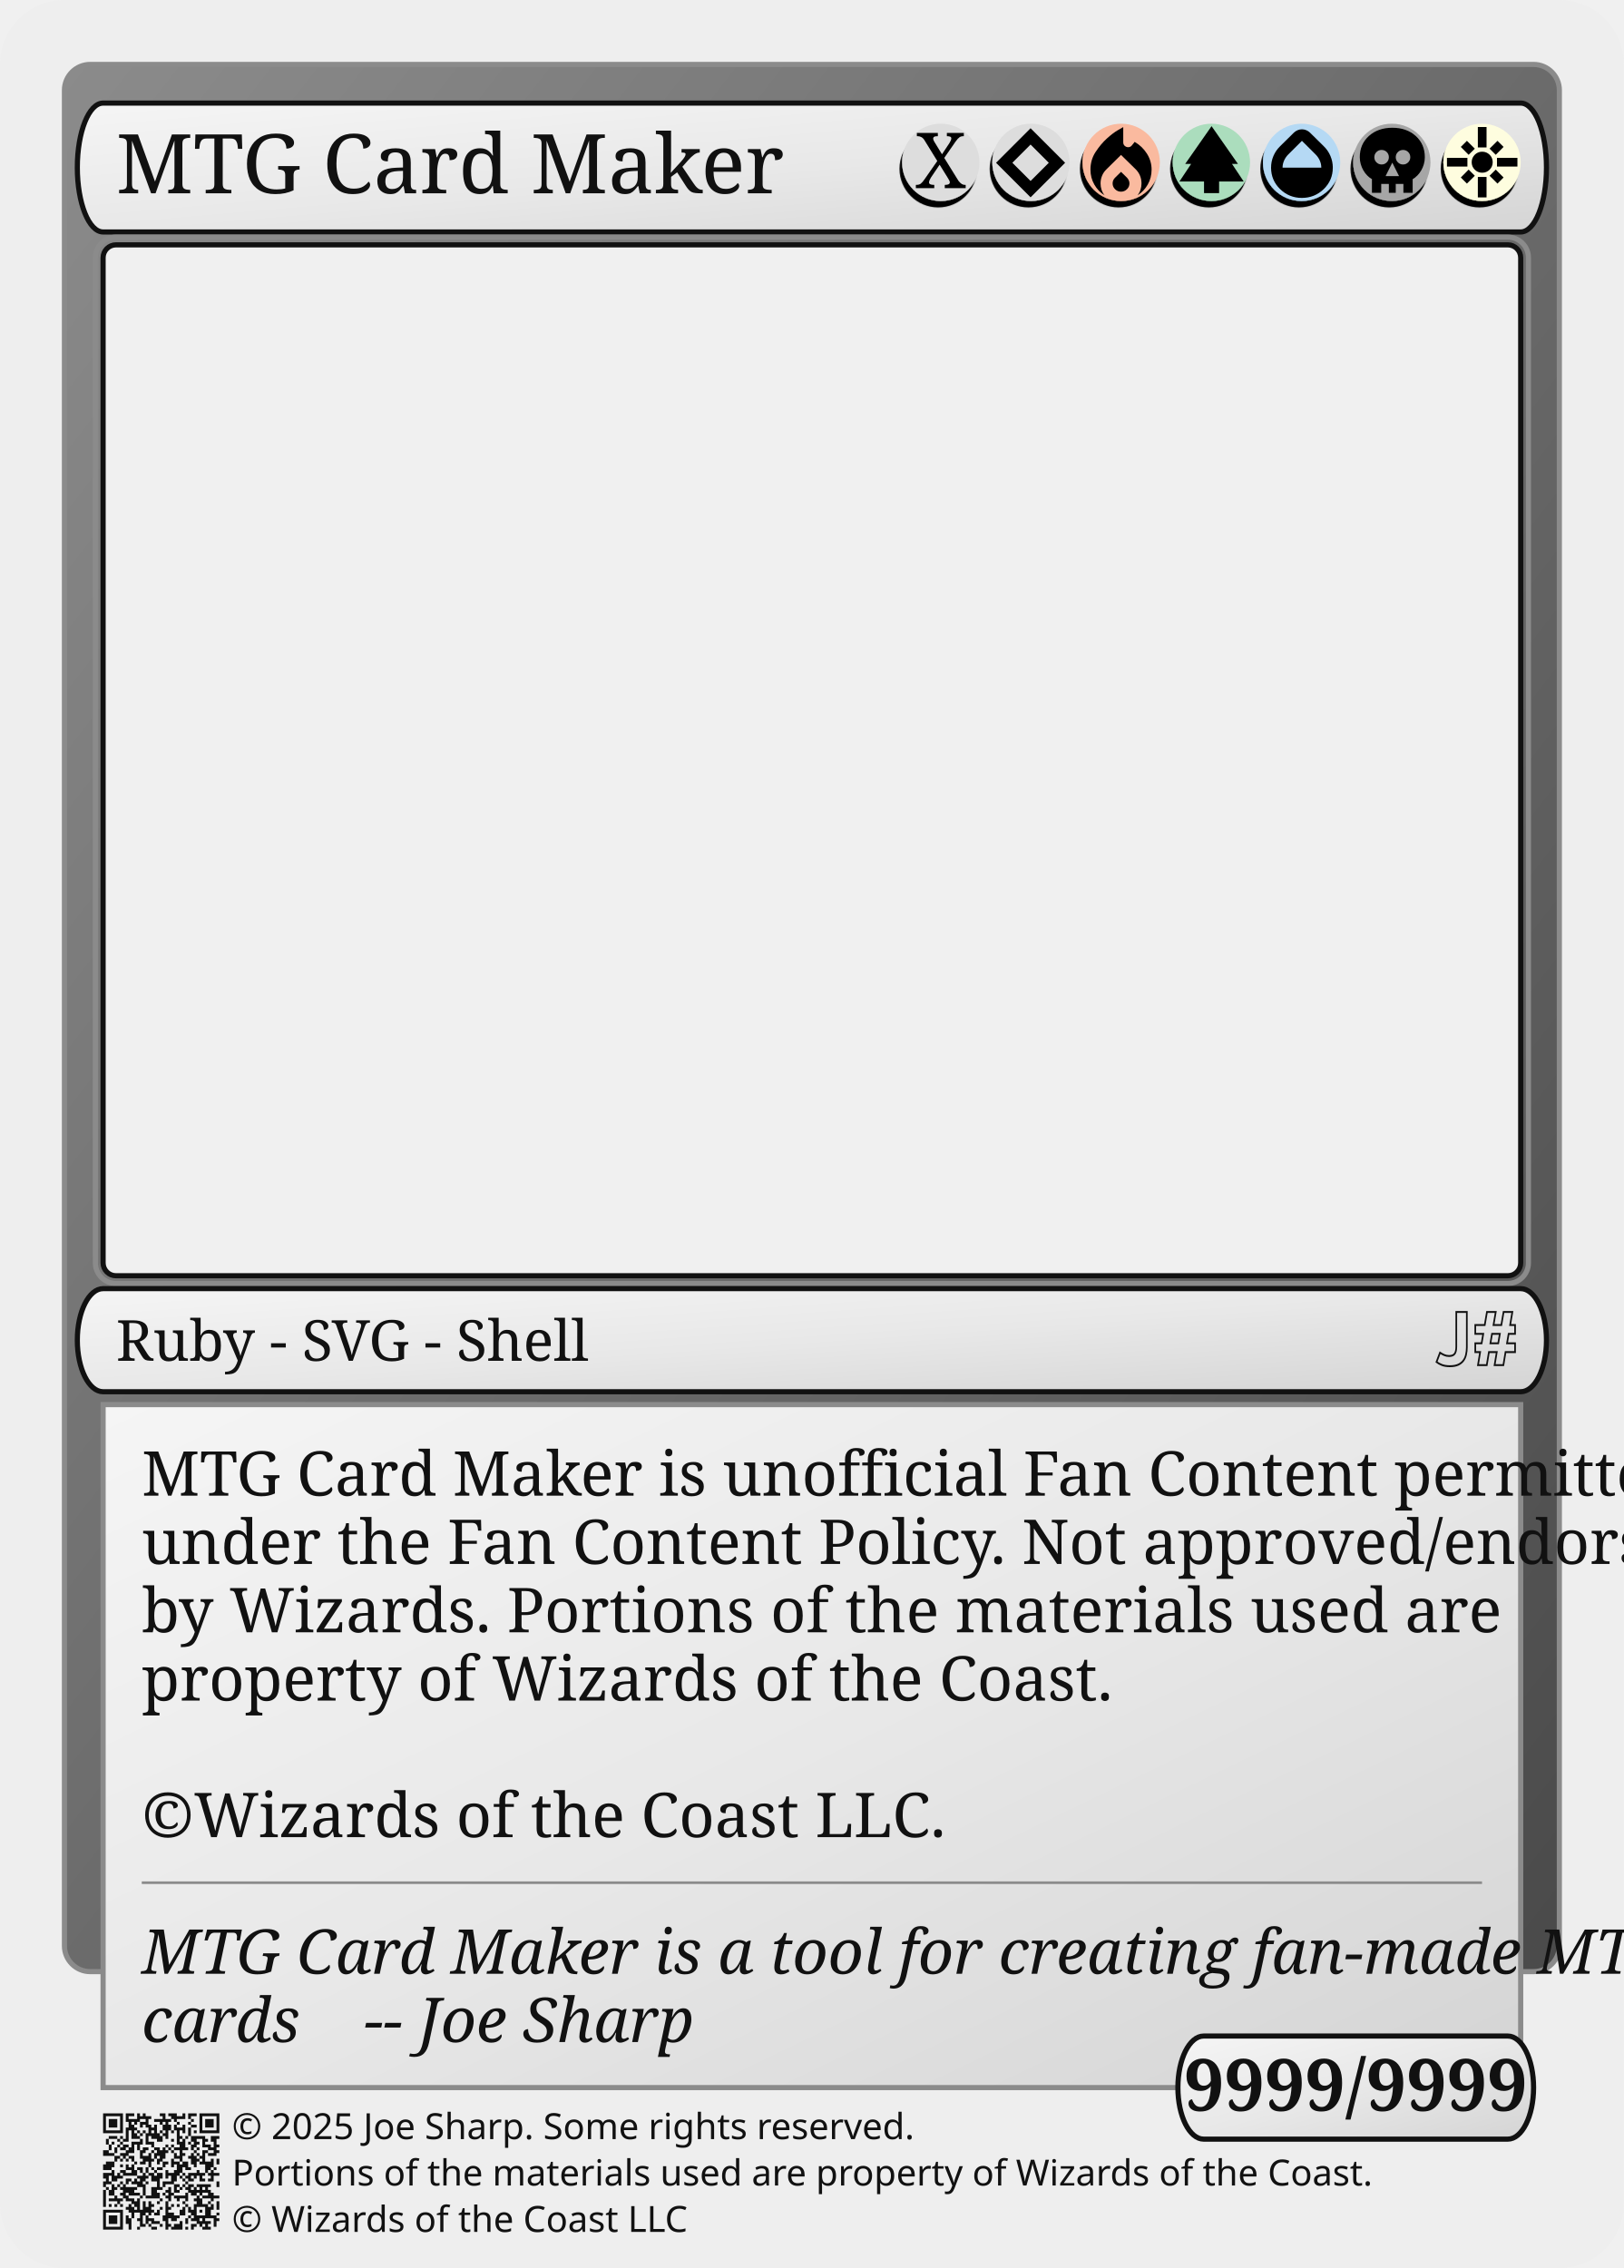
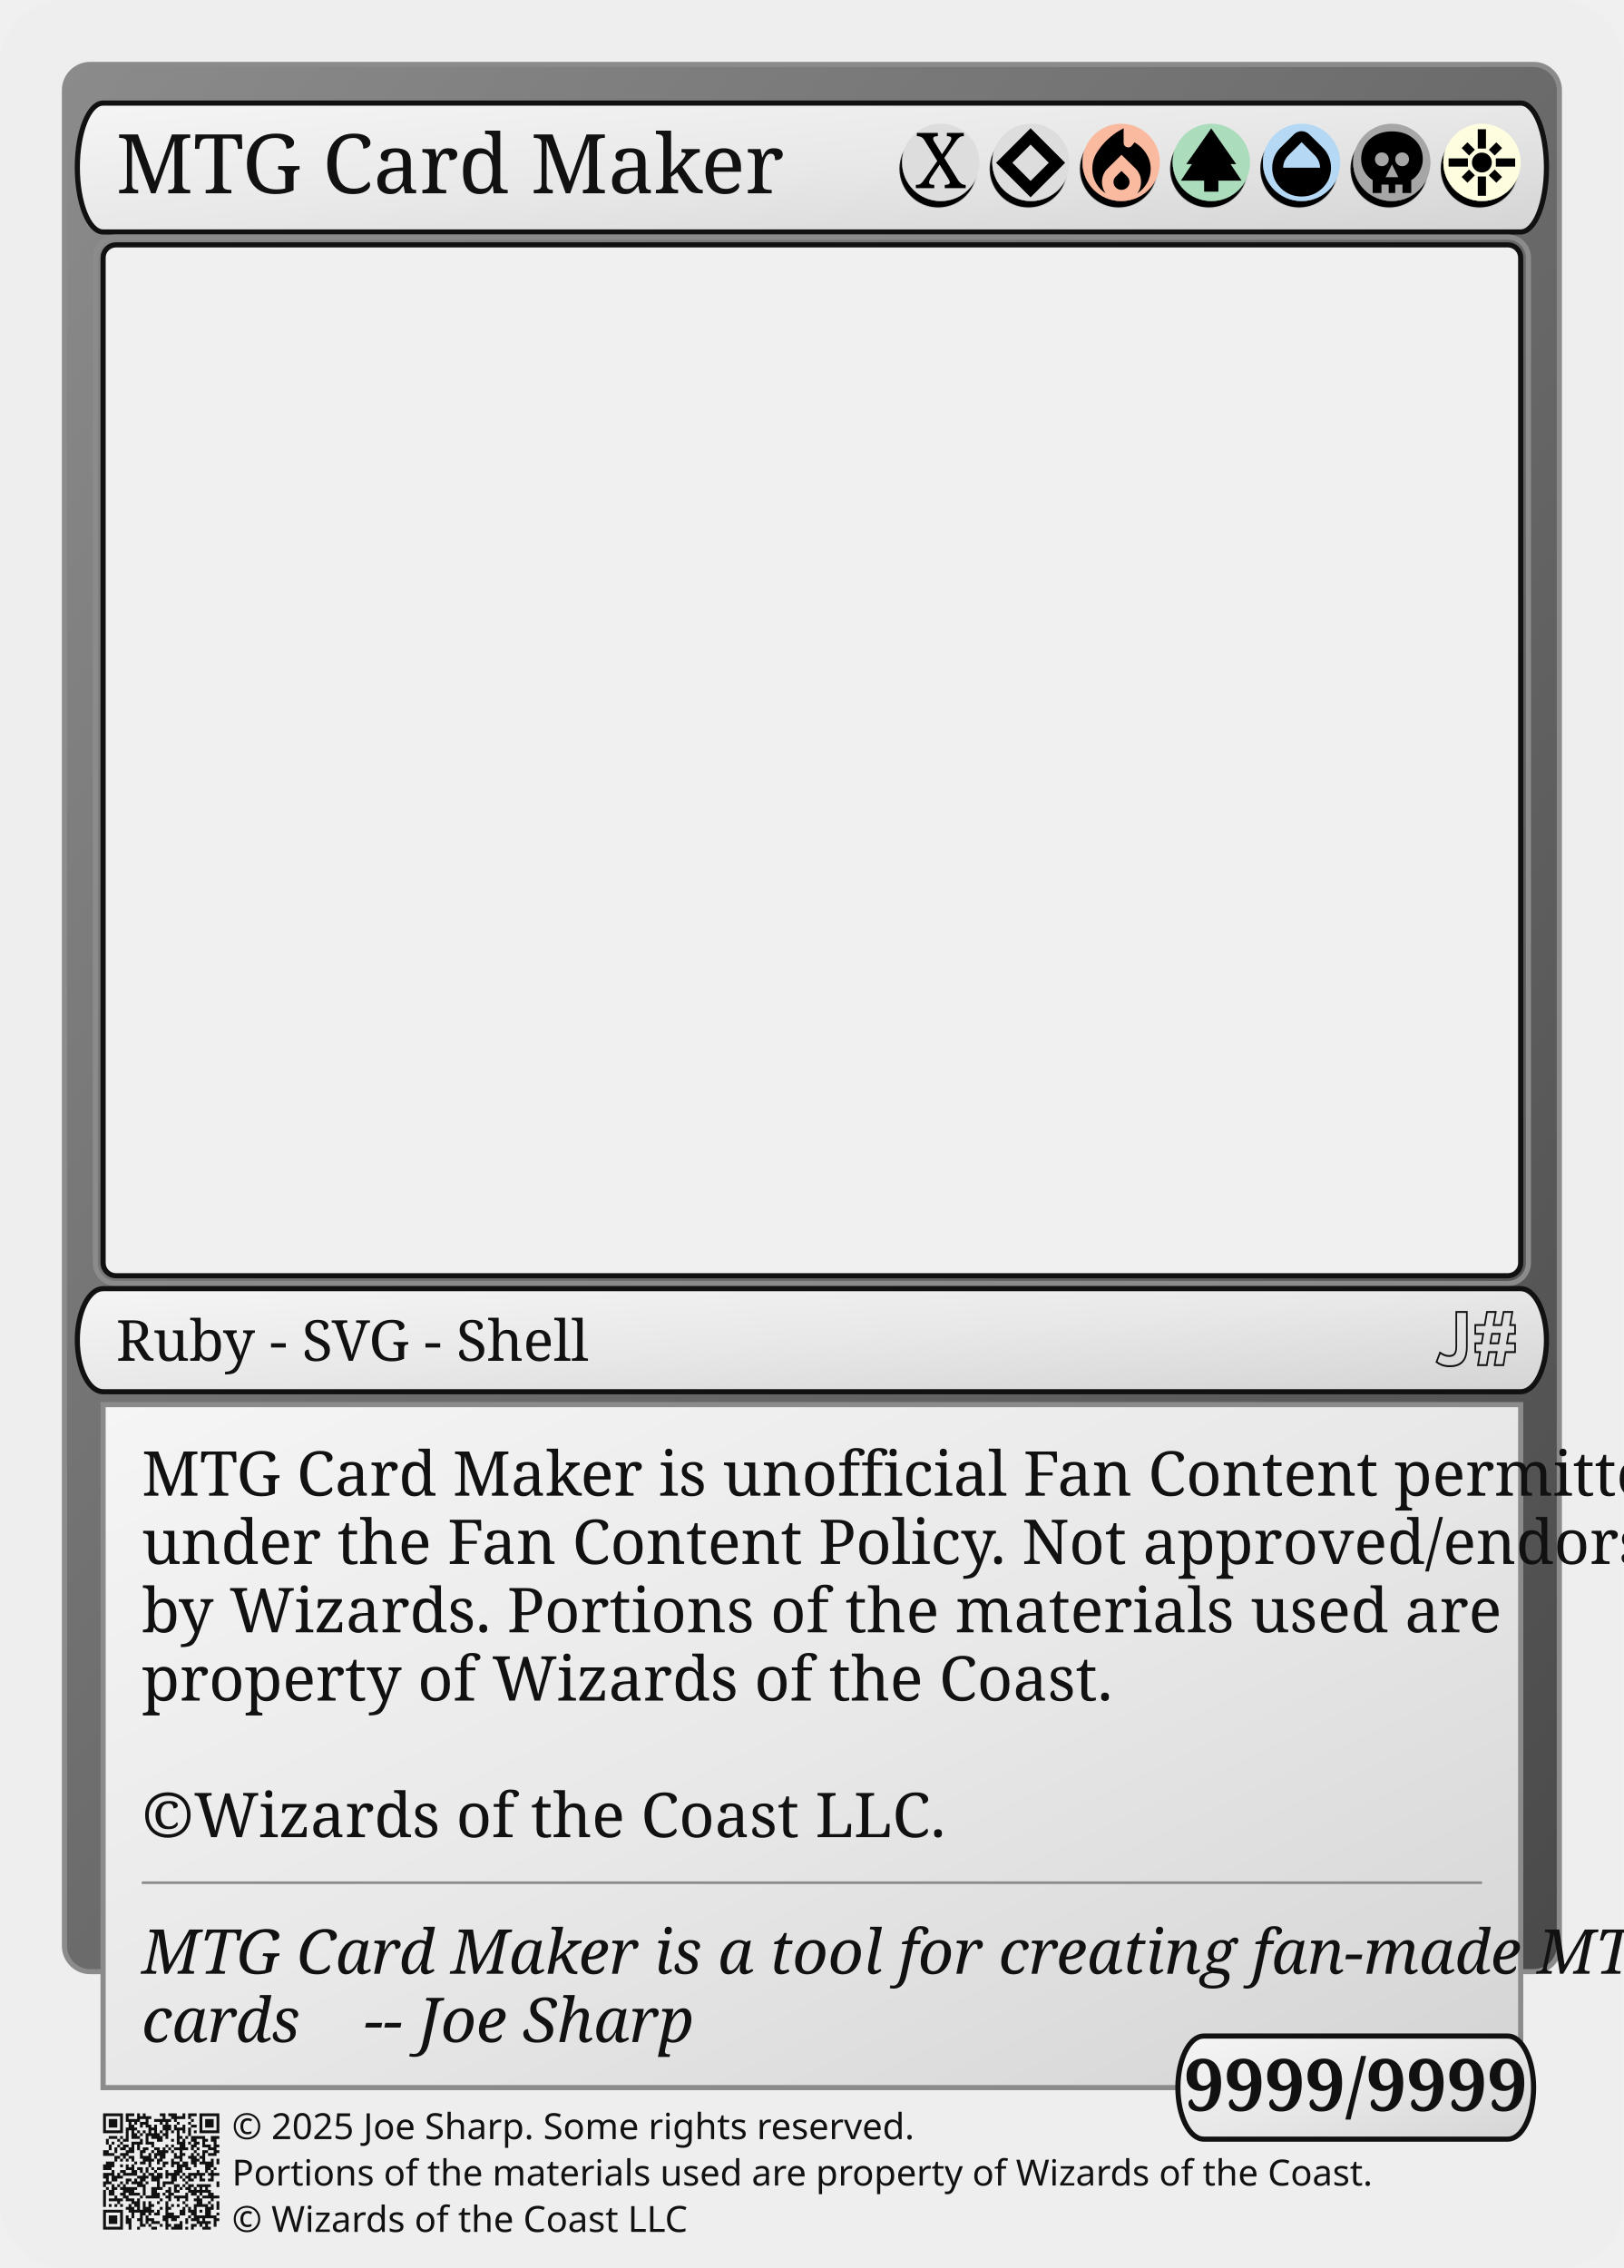
<svg xmlns="http://www.w3.org/2000/svg" width="630" height="880">
  <style>
@font-face {
  font-family: 'Goudy Mediaeval DemiBold';
  src: url('fonts/Goudy Mediaeval DemiBold.ttf') format('truetype');
  font-weight: normal;
  font-style: normal;
}

</style>
  <style>
/* Font Classes */
.card-name {
  font-family: 'Goudy Mediaeval DemiBold', serif;
  font-weight: normal;
  font-style: normal;
}

.card-type {
  font-family: 'Goudy Mediaeval DemiBold', serif;
  font-weight: normal;
  font-style: normal;
}

.card-rules-text {
  font-family: serif;
  font-weight: normal;
  font-style: normal;
}

.card-flavor-text {
  font-family: serif;
  font-weight: normal;
  font-style: italic;
}

.card-power-toughness {
  font-family: serif;
  font-weight: bold;
  font-style: normal;
}

.card-copyright {
  font-family: sans-serif;
  font-weight: normal;
  font-style: normal;
}

.mana-cost-text {
  font-family: serif;
  font-weight: normal;
  font-style: normal;
}

.mana-cost-text-large {
  font-family: serif;
  font-weight: semibold;
  font-style: normal;
}

</style>
  <defs>
    <mask id="artWindowMask">
      <rect x="0" y="0" width="100%" height="100%" fill="#FFF" />
      <rect x="40" y="95" width="550" height="400" fill="#000" rx="5" ry="5" />
    </mask>
  </defs>
  <rect x="0" y="0" width="630" height="880" fill="#EEE" rx="25" ry="25" mask="url(#artWindowMask)" />
  <path fill="#111" transform="translate(40,820) scale(1.1)" d="M0 0h7v7h-7zM8 0h3v1h-2v1h3v-2h1v1h1v-1h1v1h2v1h-1v2h1v1h1v-1h1v3h1v-1h1v-2h-1v-1h-2v-1h3v-1h-1v-1h2v2h2v-1h-1v-1h3v1h2v-1h1v2h-3v1h-1v-1h-1v1h-1v1h1v2h-1v3h-1v-1h-1v-1h-1v1h1v2h-2v-1h-2v-1h-1v2h2v2h-1v-1h-2v-4h-1v-1h1v1h1v-2h-1v-1h-1v1h-1v-2h-1v1h-1v-1h-1v1h1v1h1v1h-1v1h1v-1h1v1h-1v1h1v-1h1v1h-1v1h-3v-3h-1v4h-2v-1h-1v-1h1v1h1v-4h1v-2h-1zM30 0h3v1h-2v1h-1zM34 0h7v7h-7zM1 1v5h5v-5zM35 1v5h5v-5zM2 2h3v3h-3zM13 2v1h2v-1zM31 2h1v1h-1zM36 2h3v3h-3zM21 3v1h1v-1zM26 3h1v1h-1zM30 3h1v1h-1zM25 4h1v1h2v-1h1v3h-1v-1h-1v2h1v1h-1v1h1v-1h1v-1h1v-3h1v-1h2v1h-2v3h-1v1h-1v3h1v1h-2v1h1v1h-1v2h-1v-1h-2v-2h-1v-1h-1v-1h-1v-1h1v1h1v-1h1v1h-1v1h1v-1h2v-1h-1v-5h-1zM17 6v1h1v-1zM21 6v1h1v-1zM24 6h1v1h-1zM32 6h1v1h-1zM2 8h3v1h-3zM31 8h5v1h1v1h-1v1h2v1h1v-2h-1v-2h3v1h-1v2h1v1h-1v1h1v1h-1v1h-3v-1h-1v3h2v-1h1v3h-1v1h-1v1h-1v-3h-2v-1h-1v2h-1v-1h-1v-2h-1v-1h1v-1h1v-1h-1v-2h-1v-1h1zM1 9h1v2h-1zM5 9h1v1h-1zM13 9h1v2h-1v2h-1v-2h-1v3h-2v1h-1v1h-1v-1h-1v-1h2v-1h-2v-1h-1v-1h1v-1h1v1h-1v1h1v-1h2v1h-1v1h1v-1h1v-2h3zM24 9h1v1h-1zM33 9v1h1v1h-1v1h-1v1h1v-1h1v1h-1v1h-1v1h1v-1h1v1h-1v1h1v-1h1v-2h2v-1h-2v-3zM3 10h1v1h-1zM31 10v1h1v-1zM2 11h1v2h-1zM4 12h1v2h-1zM14 12h2v1h-1v1h-1v1h2v-1h1v-1h1v-1h2v1h1v-1h1v1h1v1h-1v2h-1v1h-1v1h-1v-2h-1v-2h-1v2h1v1h-1v2h-1v-2h-1v1h-2v-1h1v-1h-1v-3h1zM0 13h2v1h2v1h-4zM18 13v1h1v-1zM25 13v1h1v1h1v-2zM37 13v1h2v-1zM4 15h2v1h-1v1h-1zM9 15h2v2h-1v-1h-1zM19 15v1h1v-1zM6 16h1v1h-1zM8 16h1v1h-1zM24 16h1v1h2v1h1v-1h2v2h1v1h-2v-1h-1v2h-1v1h-1v2h-1v1h-3v1h-1v-2h3v-2h-1v1h-1v-3h1v1h2v-1h1v-2h-1v1h-1zM34 16v1h1v-1zM40 16h1v2h-1zM1 17h3v2h-1v1h-3v-2h1zM11 17h1v1h-1zM21 17h2v1h-1v1h-1zM6 18h1v1h-1zM8 18h1v1h1v-1h1v2h1v-1h2v2h-1v-1h-1v2h-5v-1h-1v-1h2zM15 19h1v2h-1zM17 19h1v1h-1zM19 19h2v1h-2zM39 19h1v1h-1zM3 20h1v2h1v-1h1v1h1v1h-2v1h-2v-2h-1v2h1v1h-2v1h-1v-2h1v-1h-1v-2h3zM8 20v1h2v-1zM18 20h1v1h-1zM33 20h1v1h2v1h-1v1h1v1h-2v-2h-1v1h-1v-1h-1v1h1v1h-2v-1h-1v-1h-1v-1h1v1h1v-1h3zM38 20h1v1h2v1h-2v2h-2v-1h1v-1h-1v-1h1zM14 21h1v1h1v-1h2v1h1v-1h2v2h-1v3h1v1h-2v1h1v2h-5v-1h-1v-3h-2v-1h-2v-1h-1v1h-1v-2h2v1h1v-1h1v-1h2zM16 22v1h-1v1h-1v1h1v-1h1v1h-1v4h2v-3h2v-2h-2v-2zM27 22h1v1h-1zM12 23v1h1v-1zM28 23h1v1h-1zM6 24h1v1h-1zM29 24h1v1h-1zM40 24h1v2h-1zM3 25h1v1h1v-1h1v1h-1v1h-1v2h-2v-2h-1v-1h1v1h1zM7 25h1v1h4v1h-1v1h2v1h-4v-1h-1v1h1v1h2v1h1v-1h1v-1h1v1h-1v4h1v-3h1v2h1v-2h1v1h1v1h-1v1h1v1h-1v1h-1v-1h-1v1h-1v3h1v-3h1v1h2v1h2v1h-3v-1h-1v1h-1v1h-2v-2h-1v-1h1v-2h-2v2h-1v-2h-1v-1h-1v-1h1v-1h1v-1h-2v-1h-1v-1h-1v-1h1v-1h-1v-1h1zM25 25h2v1h-1v1h1v-1h1v-1h1v1h-1v1h-1v1h-2zM30 25h2v1h-1v1h1v-1h1v-1h5v1h-1v1h1v1h1v1h2v1h-2v1h-1v-1h-3v-1h-1v-1h-1v1h-2v-1h-1v-1h-1v-1h1zM23 26h1v2h1v1h-1v2h-1v-1h-1v-1h-1v-1h1v-1h1zM33 26v1h1v-1zM35 26v1h1v-1zM0 27h1v6h-1zM22 28v1h1v-1zM29 28h1v3h-1v-1h-2v1h-1v-1h-1v-1h4zM35 28v1h2v-1zM4 29h1v1h2v1h-1v1h-1v-1h-3v-1h2zM33 29h1v1h1v2h2v-1h1v1h-1v1h1v-1h1v2h-1v2h2v-1h1v1h-1v1h1v1h-1v2h-1v-3h-3v1h2v1h-1v1h1v1h-3v-1h-1v-1h-1v-1h-2v-1h-1v-1h1v-1h-1v-2h-1v-1h-1v-1h1v1h1v1h1v1h1v-2h1v-1h-1v-1h1zM20 30h1v1h-1zM19 31h1v1h-1zM22 31h1v2h1v-1h1v1h-1v1h-1v1h2v1h2v-2h1v-1h1v3h-2v1h-1v1h-2v-1h-1v2h1v1h-1v1h-1v-3h-1v-2h1zM40 31h1v3h-1zM2 32h1v1h-1zM4 32h1v1h-1zM6 32h1v1h-1zM10 32v1h1v-1zM26 32h1v1h-1zM11 33v1h1v-1zM20 33h1v1h-1zM33 33v3h3v-3zM0 34h7v7h-7zM19 34h1v2h-2v-1h1zM34 34h1v1h-1zM1 35v5h5v-5zM2 36h3v3h-3zM8 36h1v1h1v4h-1v-2h-1zM31 36v1h1v-1zM29 37h1v2h-1zM34 37v1h1v-1zM27 38h1v3h-4v-1h1v-1h2zM16 39h1v1h-1zM20 39h1v1h-1zM31 39h2v1h-1v1h-1zM35 39v1h1v-1zM12 40h1v1h-1zM17 40h2v1h-2zM29 40h1v1h-1z" />
  <text x="90" y="830" fill="#111" font-size="14" text-anchor="start" class="card-copyright">
© 2025 Joe Sharp. Some rights reserved.
</text>
  <text x="90" y="848" fill="#111" font-size="14" text-anchor="start" class="card-copyright">
Portions of the materials used are property of Wizards of the Coast.
</text>
  <text x="90" y="866" fill="#111" font-size="14" text-anchor="start" class="card-copyright">
© Wizards of the Coast LLC
</text>
  <defs>
    <linearGradient id="colorless_card_gradient" x1="0%" y1="0%" x2="100%" y2="100%">
      <stop offset="0%" stop-color="#3D3D3D" />
      <stop offset="50%" stop-color="#111" />
      <stop offset="100%" stop-color="#1A1A1A" />
    </linearGradient>
    <linearGradient id="colorless_frame_gradient" x1="0%" y1="0%" x2="100%" y2="100%">
      <stop offset="0%" stop-color="#8B8B8B" />
      <stop offset="50%" stop-color="#6B6B6B" />
      <stop offset="100%" stop-color="#4A4A4A" />
    </linearGradient>
    <linearGradient id="colorless_name_gradient" x1="0%" y1="0%" x2="100%" y2="100%">
      <stop offset="0%" stop-color="#F5F5F5" />
      <stop offset="50%" stop-color="#E8E8E8" />
      <stop offset="100%" stop-color="#D4D4D4" />
    </linearGradient>
    <linearGradient id="colorless_text_box_gradient" x1="0%" y1="0%" x2="100%" y2="100%">
      <stop offset="0%" stop-color="#F5F5F5" />
      <stop offset="50%" stop-color="#E8E8E8" />
      <stop offset="100%" stop-color="#D4D4D4" />
    </linearGradient>
    <linearGradient id="colorless_metallic_highlight_gradient" x1="0%" y1="0%" x2="100%" y2="100%">
      <stop offset="0%" stop-color="#8B8B8B" stop-opacity="0.6" />
      <stop offset="20%" stop-color="#E0E0E0" stop-opacity="0.9" />
      <stop offset="38%" stop-color="#FFFFFF" stop-opacity="1.0" />
      <stop offset="42%" stop-color="#E0E0E0" stop-opacity="0.7" />
      <stop offset="62%" stop-color="#8B8B8B" stop-opacity="0.5" />
      <stop offset="73%" stop-color="#FFFFFF" stop-opacity="0.8" />
      <stop offset="80%" stop-color="#E0E0E0" stop-opacity="0.6" />
      <stop offset="100%" stop-color="#8B8B8B" stop-opacity="0.4" />
    </linearGradient>
    <radialGradient id="colorless_metallic_shadow_gradient" cx="50%" cy="50%" r="70%">
      <stop offset="0%" stop-color="#B0B0B0" stop-opacity="0.3" />
      <stop offset="50%" stop-color="#8B8B8B" stop-opacity="0.5" />
      <stop offset="100%" stop-color="#6B6B6B" stop-opacity="0.7" />
    </radialGradient>
    <pattern id="colorless_metallic_pattern" x="0" y="0" width="20" height="20" patternUnits="userSpaceOnUse">
      <line x1="0" y1="0" x2="20" y2="20" stroke="#F5F5F5" stroke-width="0.5" opacity="0.3" />
      <line x1="20" y1="0" x2="0" y2="20" stroke="#B0B0B0" stroke-width="0.5" opacity="0.2" />
      <circle cx="5" cy="5" r="0.5" fill="#F5F5F5" opacity="0.6" />
      <circle cx="15" cy="15" r="0.5" fill="#F5F5F5" opacity="0.6" />
      <circle cx="10" cy="10" r="0.3" fill="#B0B0B0" opacity="0.4" />
    </pattern>
  </defs>
  <rect x="25" y="25" width="580" height="740" fill="url(#colorless_frame_gradient)" stroke="#8B8B8B" stroke-width="2" rx="10" ry="10" mask="url(#artWindowMask)" />
  <defs>
    <linearGradient id="colorless_card_gradient" x1="0%" y1="0%" x2="100%" y2="100%">
      <stop offset="0%" stop-color="#3D3D3D" />
      <stop offset="50%" stop-color="#111" />
      <stop offset="100%" stop-color="#1A1A1A" />
    </linearGradient>
    <linearGradient id="colorless_frame_gradient" x1="0%" y1="0%" x2="100%" y2="100%">
      <stop offset="0%" stop-color="#8B8B8B" />
      <stop offset="50%" stop-color="#6B6B6B" />
      <stop offset="100%" stop-color="#4A4A4A" />
    </linearGradient>
    <linearGradient id="colorless_name_gradient" x1="0%" y1="0%" x2="100%" y2="100%">
      <stop offset="0%" stop-color="#F5F5F5" />
      <stop offset="50%" stop-color="#E8E8E8" />
      <stop offset="100%" stop-color="#D4D4D4" />
    </linearGradient>
    <linearGradient id="colorless_text_box_gradient" x1="0%" y1="0%" x2="100%" y2="100%">
      <stop offset="0%" stop-color="#F5F5F5" />
      <stop offset="50%" stop-color="#E8E8E8" />
      <stop offset="100%" stop-color="#D4D4D4" />
    </linearGradient>
    <linearGradient id="colorless_metallic_highlight_gradient" x1="0%" y1="0%" x2="100%" y2="100%">
      <stop offset="0%" stop-color="#8B8B8B" stop-opacity="0.6" />
      <stop offset="20%" stop-color="#E0E0E0" stop-opacity="0.9" />
      <stop offset="38%" stop-color="#FFFFFF" stop-opacity="1.0" />
      <stop offset="42%" stop-color="#E0E0E0" stop-opacity="0.7" />
      <stop offset="62%" stop-color="#8B8B8B" stop-opacity="0.5" />
      <stop offset="73%" stop-color="#FFFFFF" stop-opacity="0.8" />
      <stop offset="80%" stop-color="#E0E0E0" stop-opacity="0.6" />
      <stop offset="100%" stop-color="#8B8B8B" stop-opacity="0.4" />
    </linearGradient>
    <radialGradient id="colorless_metallic_shadow_gradient" cx="50%" cy="50%" r="70%">
      <stop offset="0%" stop-color="#B0B0B0" stop-opacity="0.3" />
      <stop offset="50%" stop-color="#8B8B8B" stop-opacity="0.5" />
      <stop offset="100%" stop-color="#6B6B6B" stop-opacity="0.7" />
    </radialGradient>
    <pattern id="colorless_metallic_pattern" x="0" y="0" width="20" height="20" patternUnits="userSpaceOnUse">
      <line x1="0" y1="0" x2="20" y2="20" stroke="#F5F5F5" stroke-width="0.5" opacity="0.3" />
      <line x1="20" y1="0" x2="0" y2="20" stroke="#B0B0B0" stroke-width="0.5" opacity="0.2" />
      <circle cx="5" cy="5" r="0.5" fill="#F5F5F5" opacity="0.6" />
      <circle cx="15" cy="15" r="0.5" fill="#F5F5F5" opacity="0.6" />
      <circle cx="10" cy="10" r="0.3" fill="#B0B0B0" opacity="0.4" />
    </pattern>
  </defs>
  <g>
    <rect x="30" y="40" width="570" height="50" fill="url(#colorless_name_gradient)" stroke="#111" stroke-width="2" rx="10" ry="25" mask="url(#)" />
    <text x="45" y="75" fill="#111" font-size="32" class="card-name">
MTG Card Maker
</text>
    <g transform="translate(365, 63)">
      <defs>
        <filter id="mana-cost-drop-shadow" x="-50%" y="-50%" width="200%" height="200%">
          <feDropShadow dx="-1" dy="2.5" stdDeviation="0" flood-color="black" />
        </filter>
      </defs>
      <g filter="url(#mana-cost-drop-shadow)">
        <g transform="translate(-15, -15)">
          <svg height="30px" viewBox="-15 -15 30 30" width="30px">
            <circle cx="0" cy="0" r="15" fill="#DDD" />
            <text x="0" y="10" fill="#000" text-anchor="middle" font-weight="normal" font-size="30" font-family="serif">    X  </text>
          </svg>
        </g>
        <g transform="translate(20, -15)">
          <svg height="30px" viewBox="0 -960 960 960" width="30px">
            <circle cx="50%" cy="-50%" r="480" fill="#DDD" />
            <g transform="translate(-125, 125) scale(1.25)">
              <path d="M480-137 137-480l343-343 343 343-343 343Zm0-162 181-181-181-181-181 181 181 181Zm0-181Z" />
            </g>
          </svg>
        </g>
        <g transform="translate(55, -15)">
          <svg height="30px" viewBox="0 -960 960 960" width="30px">
            <circle cx="50%" cy="-50%" r="480" fill="#FABA9F" />
-             <g transform="translate(-50, 50) scale(1.1)">
+             <g transform="translate(-20, 20) scale(1.05)">
              <path d="M135-399.89Q135-511 193-599.5q58-88.5 126.77-151.17 68.78-62.67 127-96L505-880v172q0 25.74 17.25 40.37Q539.49-653 560.78-653q11.22 0 22.23-4.7T603-674l31-39q87 51 139 134t52 178.52q0 92.88-43.5 169.18Q738-155 666-110q22.19-27.84 33.6-61.77Q711-205.71 711-243.5q0-47.5-16.98-88.49-16.99-41-50.56-73.9L480-566 318-406q-34 32-51.5 73.54-17.5 41.54-17.5 88.73 0 37.73 11.4 71.77Q271.81-137.93 294-110q-72-45-115.5-121.45Q135-307.89 135-399.89ZM480-375l67.67 66.42Q561-294 568-277.86q7 16.13 7 33.86 0 38.3-28.44 65.65Q518.11-151 479.76-151q-38.34 0-66.55-27.35Q385-205.7 385-244q0-19 6.93-34.83Q398.86-294.67 412-308l68-67Z" />
            </g>
          </svg>
        </g>
        <g transform="translate(90, -15)">
          <svg height="30px" viewBox="0 -960 960 960" width="30px">
            <circle cx="50%" cy="-50%" r="480" fill="#ABDDBD" />
-             <g transform="translate(50, -70) scale(0.90)">
+             <g transform="translate(70, -90) scale(0.85)">
              <path d="M584-31H376v-161H37l161-242h-82l364-521 364 521h-82l161 242H584v161Z" />
            </g>
          </svg>
        </g>
        <g transform="translate(125, -15)">
          <svg height="30px" viewBox="0 -960 960 960" width="30px">
            <circle cx="50%" cy="-50%" r="480" fill="#B5D9F4" />
-             <g transform="translate(-20, 20) scale(1.05)">
+             <g>
              <path d="M479-56q-150 0-257-104T115-414q0-71.79 28-137.89Q171-618 223-668l162-160q20-19 44.74-29 24.74-10 50.26-10t50.26 10Q555-847 575-828l162 160q52 50 80 116.11 28 66.1 28 137.89 0 150-107.5 254T479-56ZM251-414h458q0-44-18.5-85t-49.67-71.56L480-731 319.17-570.56Q288-540 269.5-498.93 251-457.86 251-414Z" />
            </g>
          </svg>
        </g>
        <g transform="translate(160, -15)">
          <svg height="30px" viewBox="0 -960 960 960" width="30px">
            <circle cx="50%" cy="-50%" r="480" fill="#A6A6A6" />
-             <g transform="translate(30, -50) scale(0.95)">
+             <g transform="translate(50, -50) scale(0.90)">
              <path d="M392-273h176l-88-176-88 176Zm-51.79-152q40.15 0 67.47-27.97T435-520.21q0-40.15-27.53-67.47T340.29-615q-39.65 0-67.47 27.53T245-520.29q0 39.65 27.97 67.47T340.21-425Zm280 0q40.15 0 67.47-27.97T715-520.21q0-40.15-27.53-67.47T620.29-615q-39.65 0-67.47 27.53T525-520.29q0 39.65 27.97 67.47T620.21-425ZM214-55v-178q-33-19-62-48.5t-50.5-67q-21.5-37.5-34-81T55-519.73Q55-690 174.09-797.5 293.19-905 480.33-905q187.15 0 305.91 107.5Q905-690 905-519.73q0 46.73-12.5 90.23-12.5 43.5-34 81t-50.5 67q-29 29.5-62 48.68V-55H625v-116H525v116h-90v-116H335v116H214Z" />
            </g>
          </svg>
        </g>
        <g transform="translate(195, -15)">
          <svg height="30px" viewBox="0 -960 960 960" width="30px">
            <circle cx="50%" cy="-50%" r="480" fill="#FEFDDF" />
-             <g transform="translate(50, -50) scale(0.90)">
+             <g transform="translate(70, -70) scale(0.85)">
              <path d="M-6-420v-120h282v120H-6Zm299-162L185-691l84-84 109 108-85 85Zm127-102v-282h120v282H420Zm247 102-85-85 109-108 84 84-108 109Zm17 162v-120h282v120H684Zm-203.71 85Q420-335 377.5-377.21q-42.5-42.2-42.5-102.5 0-60.29 42.21-102.79 42.2-42.5 102.5-42.5 60.29 0 102.79 42.21 42.5 42.2 42.5 102.5 0 60.29-42.21 102.79-42.2 42.5-102.5 42.5ZM691-185 582-293l85-85 108 109-84 84Zm-422 0-84-84 108-109 85 85-109 108ZM420 6v-282h120V6H420Z" />
            </g>
          </svg>
        </g>
      </g>
    </g>
  </g>
  <g>
    <rect x="37" y="92" width="556" height="406" fill="none" stroke="#8B8B8B" stroke-width="2" rx="8" ry="8" />
    <rect x="40" y="95" width="550" height="400" fill="none" stroke="#111" stroke-width="2" rx="5" ry="5" />
  </g>
  <defs>
    <linearGradient id="colorless_card_gradient" x1="0%" y1="0%" x2="100%" y2="100%">
      <stop offset="0%" stop-color="#3D3D3D" />
      <stop offset="50%" stop-color="#111" />
      <stop offset="100%" stop-color="#1A1A1A" />
    </linearGradient>
    <linearGradient id="colorless_frame_gradient" x1="0%" y1="0%" x2="100%" y2="100%">
      <stop offset="0%" stop-color="#8B8B8B" />
      <stop offset="50%" stop-color="#6B6B6B" />
      <stop offset="100%" stop-color="#4A4A4A" />
    </linearGradient>
    <linearGradient id="colorless_name_gradient" x1="0%" y1="0%" x2="100%" y2="100%">
      <stop offset="0%" stop-color="#F5F5F5" />
      <stop offset="50%" stop-color="#E8E8E8" />
      <stop offset="100%" stop-color="#D4D4D4" />
    </linearGradient>
    <linearGradient id="colorless_text_box_gradient" x1="0%" y1="0%" x2="100%" y2="100%">
      <stop offset="0%" stop-color="#F5F5F5" />
      <stop offset="50%" stop-color="#E8E8E8" />
      <stop offset="100%" stop-color="#D4D4D4" />
    </linearGradient>
    <linearGradient id="colorless_metallic_highlight_gradient" x1="0%" y1="0%" x2="100%" y2="100%">
      <stop offset="0%" stop-color="#8B8B8B" stop-opacity="0.6" />
      <stop offset="20%" stop-color="#E0E0E0" stop-opacity="0.9" />
      <stop offset="38%" stop-color="#FFFFFF" stop-opacity="1.0" />
      <stop offset="42%" stop-color="#E0E0E0" stop-opacity="0.7" />
      <stop offset="62%" stop-color="#8B8B8B" stop-opacity="0.5" />
      <stop offset="73%" stop-color="#FFFFFF" stop-opacity="0.8" />
      <stop offset="80%" stop-color="#E0E0E0" stop-opacity="0.6" />
      <stop offset="100%" stop-color="#8B8B8B" stop-opacity="0.4" />
    </linearGradient>
    <radialGradient id="colorless_metallic_shadow_gradient" cx="50%" cy="50%" r="70%">
      <stop offset="0%" stop-color="#B0B0B0" stop-opacity="0.3" />
      <stop offset="50%" stop-color="#8B8B8B" stop-opacity="0.5" />
      <stop offset="100%" stop-color="#6B6B6B" stop-opacity="0.7" />
    </radialGradient>
    <pattern id="colorless_metallic_pattern" x="0" y="0" width="20" height="20" patternUnits="userSpaceOnUse">
      <line x1="0" y1="0" x2="20" y2="20" stroke="#F5F5F5" stroke-width="0.5" opacity="0.3" />
      <line x1="20" y1="0" x2="0" y2="20" stroke="#B0B0B0" stroke-width="0.5" opacity="0.2" />
      <circle cx="5" cy="5" r="0.5" fill="#F5F5F5" opacity="0.6" />
      <circle cx="15" cy="15" r="0.5" fill="#F5F5F5" opacity="0.6" />
      <circle cx="10" cy="10" r="0.3" fill="#B0B0B0" opacity="0.4" />
    </pattern>
  </defs>
  <g>
    <rect x="30" y="500" width="570" height="40" fill="url(#colorless_name_gradient)" stroke="#111" stroke-width="2" rx="10" ry="25" />
    <text x="45" y="528" fill="#111" font-size="22" class="card-type">
Ruby - SVG - Shell
</text>
    <path stroke-width="3" d="m 56.073,76.492 q 0,6.193 -1.457,11.657 -1.336,5.464 -4.857,9.593 -3.4,4.007 -9.35,6.436 -5.828,2.307 -14.814,2.307 -8.257,0 -14.207,-1.943 -5.95,-2.064 -9.836,-4.736 L 7.867,85.114 q 3.521,2.064 7.528,3.643 4.007,1.579 8.743,1.579 6.921,0 9.957,-3.4 Q 37.131,83.535 37.131,75.521 V 20.636 H 56.073 Z M 104.037,41.278 h 14.086 l 4.007,-20.643 h 15.786 l -4.007,20.643 h 8.864 v 13.964 h -11.536 l -2.914,14.936 h 14.45 V 84.142 H 125.651 l -3.886,20.643 H 105.98 L 109.865,84.142 H 95.78 l -3.886,20.643 H 76.109 L 79.994,84.142 H 71.252 V 70.178 H 82.666 L 85.58,55.243 H 71.252 V 41.278 h 17 l 4.007,-20.643 h 15.786 z m -5.586,28.9 h 14.086 l 2.914,-14.936 H 101.365 Z" fill="none" stroke="#111" transform="translate(557,504) scale(0.23) scale(0.9383906,1.065654)" aria-label="J#" />
  </g>
  <defs>
    <linearGradient id="colorless_card_gradient" x1="0%" y1="0%" x2="100%" y2="100%">
      <stop offset="0%" stop-color="#3D3D3D" />
      <stop offset="50%" stop-color="#111" />
      <stop offset="100%" stop-color="#1A1A1A" />
    </linearGradient>
    <linearGradient id="colorless_frame_gradient" x1="0%" y1="0%" x2="100%" y2="100%">
      <stop offset="0%" stop-color="#8B8B8B" />
      <stop offset="50%" stop-color="#6B6B6B" />
      <stop offset="100%" stop-color="#4A4A4A" />
    </linearGradient>
    <linearGradient id="colorless_name_gradient" x1="0%" y1="0%" x2="100%" y2="100%">
      <stop offset="0%" stop-color="#F5F5F5" />
      <stop offset="50%" stop-color="#E8E8E8" />
      <stop offset="100%" stop-color="#D4D4D4" />
    </linearGradient>
    <linearGradient id="colorless_text_box_gradient" x1="0%" y1="0%" x2="100%" y2="100%">
      <stop offset="0%" stop-color="#F5F5F5" />
      <stop offset="50%" stop-color="#E8E8E8" />
      <stop offset="100%" stop-color="#D4D4D4" />
    </linearGradient>
    <linearGradient id="colorless_metallic_highlight_gradient" x1="0%" y1="0%" x2="100%" y2="100%">
      <stop offset="0%" stop-color="#8B8B8B" stop-opacity="0.6" />
      <stop offset="20%" stop-color="#E0E0E0" stop-opacity="0.9" />
      <stop offset="38%" stop-color="#FFFFFF" stop-opacity="1.0" />
      <stop offset="42%" stop-color="#E0E0E0" stop-opacity="0.7" />
      <stop offset="62%" stop-color="#8B8B8B" stop-opacity="0.5" />
      <stop offset="73%" stop-color="#FFFFFF" stop-opacity="0.8" />
      <stop offset="80%" stop-color="#E0E0E0" stop-opacity="0.6" />
      <stop offset="100%" stop-color="#8B8B8B" stop-opacity="0.4" />
    </linearGradient>
    <radialGradient id="colorless_metallic_shadow_gradient" cx="50%" cy="50%" r="70%">
      <stop offset="0%" stop-color="#B0B0B0" stop-opacity="0.3" />
      <stop offset="50%" stop-color="#8B8B8B" stop-opacity="0.5" />
      <stop offset="100%" stop-color="#6B6B6B" stop-opacity="0.7" />
    </radialGradient>
    <pattern id="colorless_metallic_pattern" x="0" y="0" width="20" height="20" patternUnits="userSpaceOnUse">
      <line x1="0" y1="0" x2="20" y2="20" stroke="#F5F5F5" stroke-width="0.5" opacity="0.3" />
      <line x1="20" y1="0" x2="0" y2="20" stroke="#B0B0B0" stroke-width="0.5" opacity="0.2" />
      <circle cx="5" cy="5" r="0.5" fill="#F5F5F5" opacity="0.6" />
      <circle cx="15" cy="15" r="0.5" fill="#F5F5F5" opacity="0.6" />
      <circle cx="10" cy="10" r="0.3" fill="#B0B0B0" opacity="0.4" />
    </pattern>
  </defs>
  <g>
    <rect x="40" y="545" width="550" height="265" fill="url(#colorless_text_box_gradient)" stroke="#8B8B8B" stroke-width="2" />
    <line x1="55" y1="730.5" x2="575" y2="730.5" stroke="#8B8B8B" stroke-width="1" />
    <text x="55" y="580.333" fill="#111" font-size="24" class="card-rules-text">
MTG Card Maker is unofficial Fan Content permitted
</text>
    <text x="55" y="606.833" fill="#111" font-size="24" class="card-rules-text">
under the Fan Content Policy. Not approved/endorsed
</text>
    <text x="55" y="633.333" fill="#111" font-size="24" class="card-rules-text">
by Wizards. Portions of the materials used are
</text>
    <text x="55" y="659.833" fill="#111" font-size="24" class="card-rules-text">
property of Wizards of the Coast.
</text>
    <text x="55" y="712.833" fill="#111" font-size="24" class="card-rules-text">
©Wizards of the Coast LLC.
</text>
    <text x="55" y="765.833" fill="#111" font-size="24" class="card-flavor-text">
MTG Card Maker is a tool for creating fan-made MTG
</text>
    <text x="55" y="792.333" fill="#111" font-size="24" class="card-flavor-text">
cards    -- Joe Sharp
</text>
  </g>
  <defs>
    <linearGradient id="colorless_card_gradient" x1="0%" y1="0%" x2="100%" y2="100%">
      <stop offset="0%" stop-color="#3D3D3D" />
      <stop offset="50%" stop-color="#111" />
      <stop offset="100%" stop-color="#1A1A1A" />
    </linearGradient>
    <linearGradient id="colorless_frame_gradient" x1="0%" y1="0%" x2="100%" y2="100%">
      <stop offset="0%" stop-color="#8B8B8B" />
      <stop offset="50%" stop-color="#6B6B6B" />
      <stop offset="100%" stop-color="#4A4A4A" />
    </linearGradient>
    <linearGradient id="colorless_name_gradient" x1="0%" y1="0%" x2="100%" y2="100%">
      <stop offset="0%" stop-color="#F5F5F5" />
      <stop offset="50%" stop-color="#E8E8E8" />
      <stop offset="100%" stop-color="#D4D4D4" />
    </linearGradient>
    <linearGradient id="colorless_text_box_gradient" x1="0%" y1="0%" x2="100%" y2="100%">
      <stop offset="0%" stop-color="#F5F5F5" />
      <stop offset="50%" stop-color="#E8E8E8" />
      <stop offset="100%" stop-color="#D4D4D4" />
    </linearGradient>
    <linearGradient id="colorless_metallic_highlight_gradient" x1="0%" y1="0%" x2="100%" y2="100%">
      <stop offset="0%" stop-color="#8B8B8B" stop-opacity="0.6" />
      <stop offset="20%" stop-color="#E0E0E0" stop-opacity="0.9" />
      <stop offset="38%" stop-color="#FFFFFF" stop-opacity="1.0" />
      <stop offset="42%" stop-color="#E0E0E0" stop-opacity="0.7" />
      <stop offset="62%" stop-color="#8B8B8B" stop-opacity="0.5" />
      <stop offset="73%" stop-color="#FFFFFF" stop-opacity="0.8" />
      <stop offset="80%" stop-color="#E0E0E0" stop-opacity="0.6" />
      <stop offset="100%" stop-color="#8B8B8B" stop-opacity="0.4" />
    </linearGradient>
    <radialGradient id="colorless_metallic_shadow_gradient" cx="50%" cy="50%" r="70%">
      <stop offset="0%" stop-color="#B0B0B0" stop-opacity="0.3" />
      <stop offset="50%" stop-color="#8B8B8B" stop-opacity="0.5" />
      <stop offset="100%" stop-color="#6B6B6B" stop-opacity="0.7" />
    </radialGradient>
    <pattern id="colorless_metallic_pattern" x="0" y="0" width="20" height="20" patternUnits="userSpaceOnUse">
      <line x1="0" y1="0" x2="20" y2="20" stroke="#F5F5F5" stroke-width="0.5" opacity="0.3" />
      <line x1="20" y1="0" x2="0" y2="20" stroke="#B0B0B0" stroke-width="0.5" opacity="0.2" />
      <circle cx="5" cy="5" r="0.5" fill="#F5F5F5" opacity="0.6" />
      <circle cx="15" cy="15" r="0.5" fill="#F5F5F5" opacity="0.6" />
      <circle cx="10" cy="10" r="0.3" fill="#B0B0B0" opacity="0.4" />
    </pattern>
  </defs>
  <g>
    <rect x="457" y="790" width="138" height="40" fill="url(#colorless_name_gradient)" stroke="#111" stroke-width="2" rx="10" ry="25" />
    <text x="526" y="819" fill="#111" font-size="28" text-anchor="middle" class="card-power-toughness">
9999/9999
</text>
  </g>
</svg>
